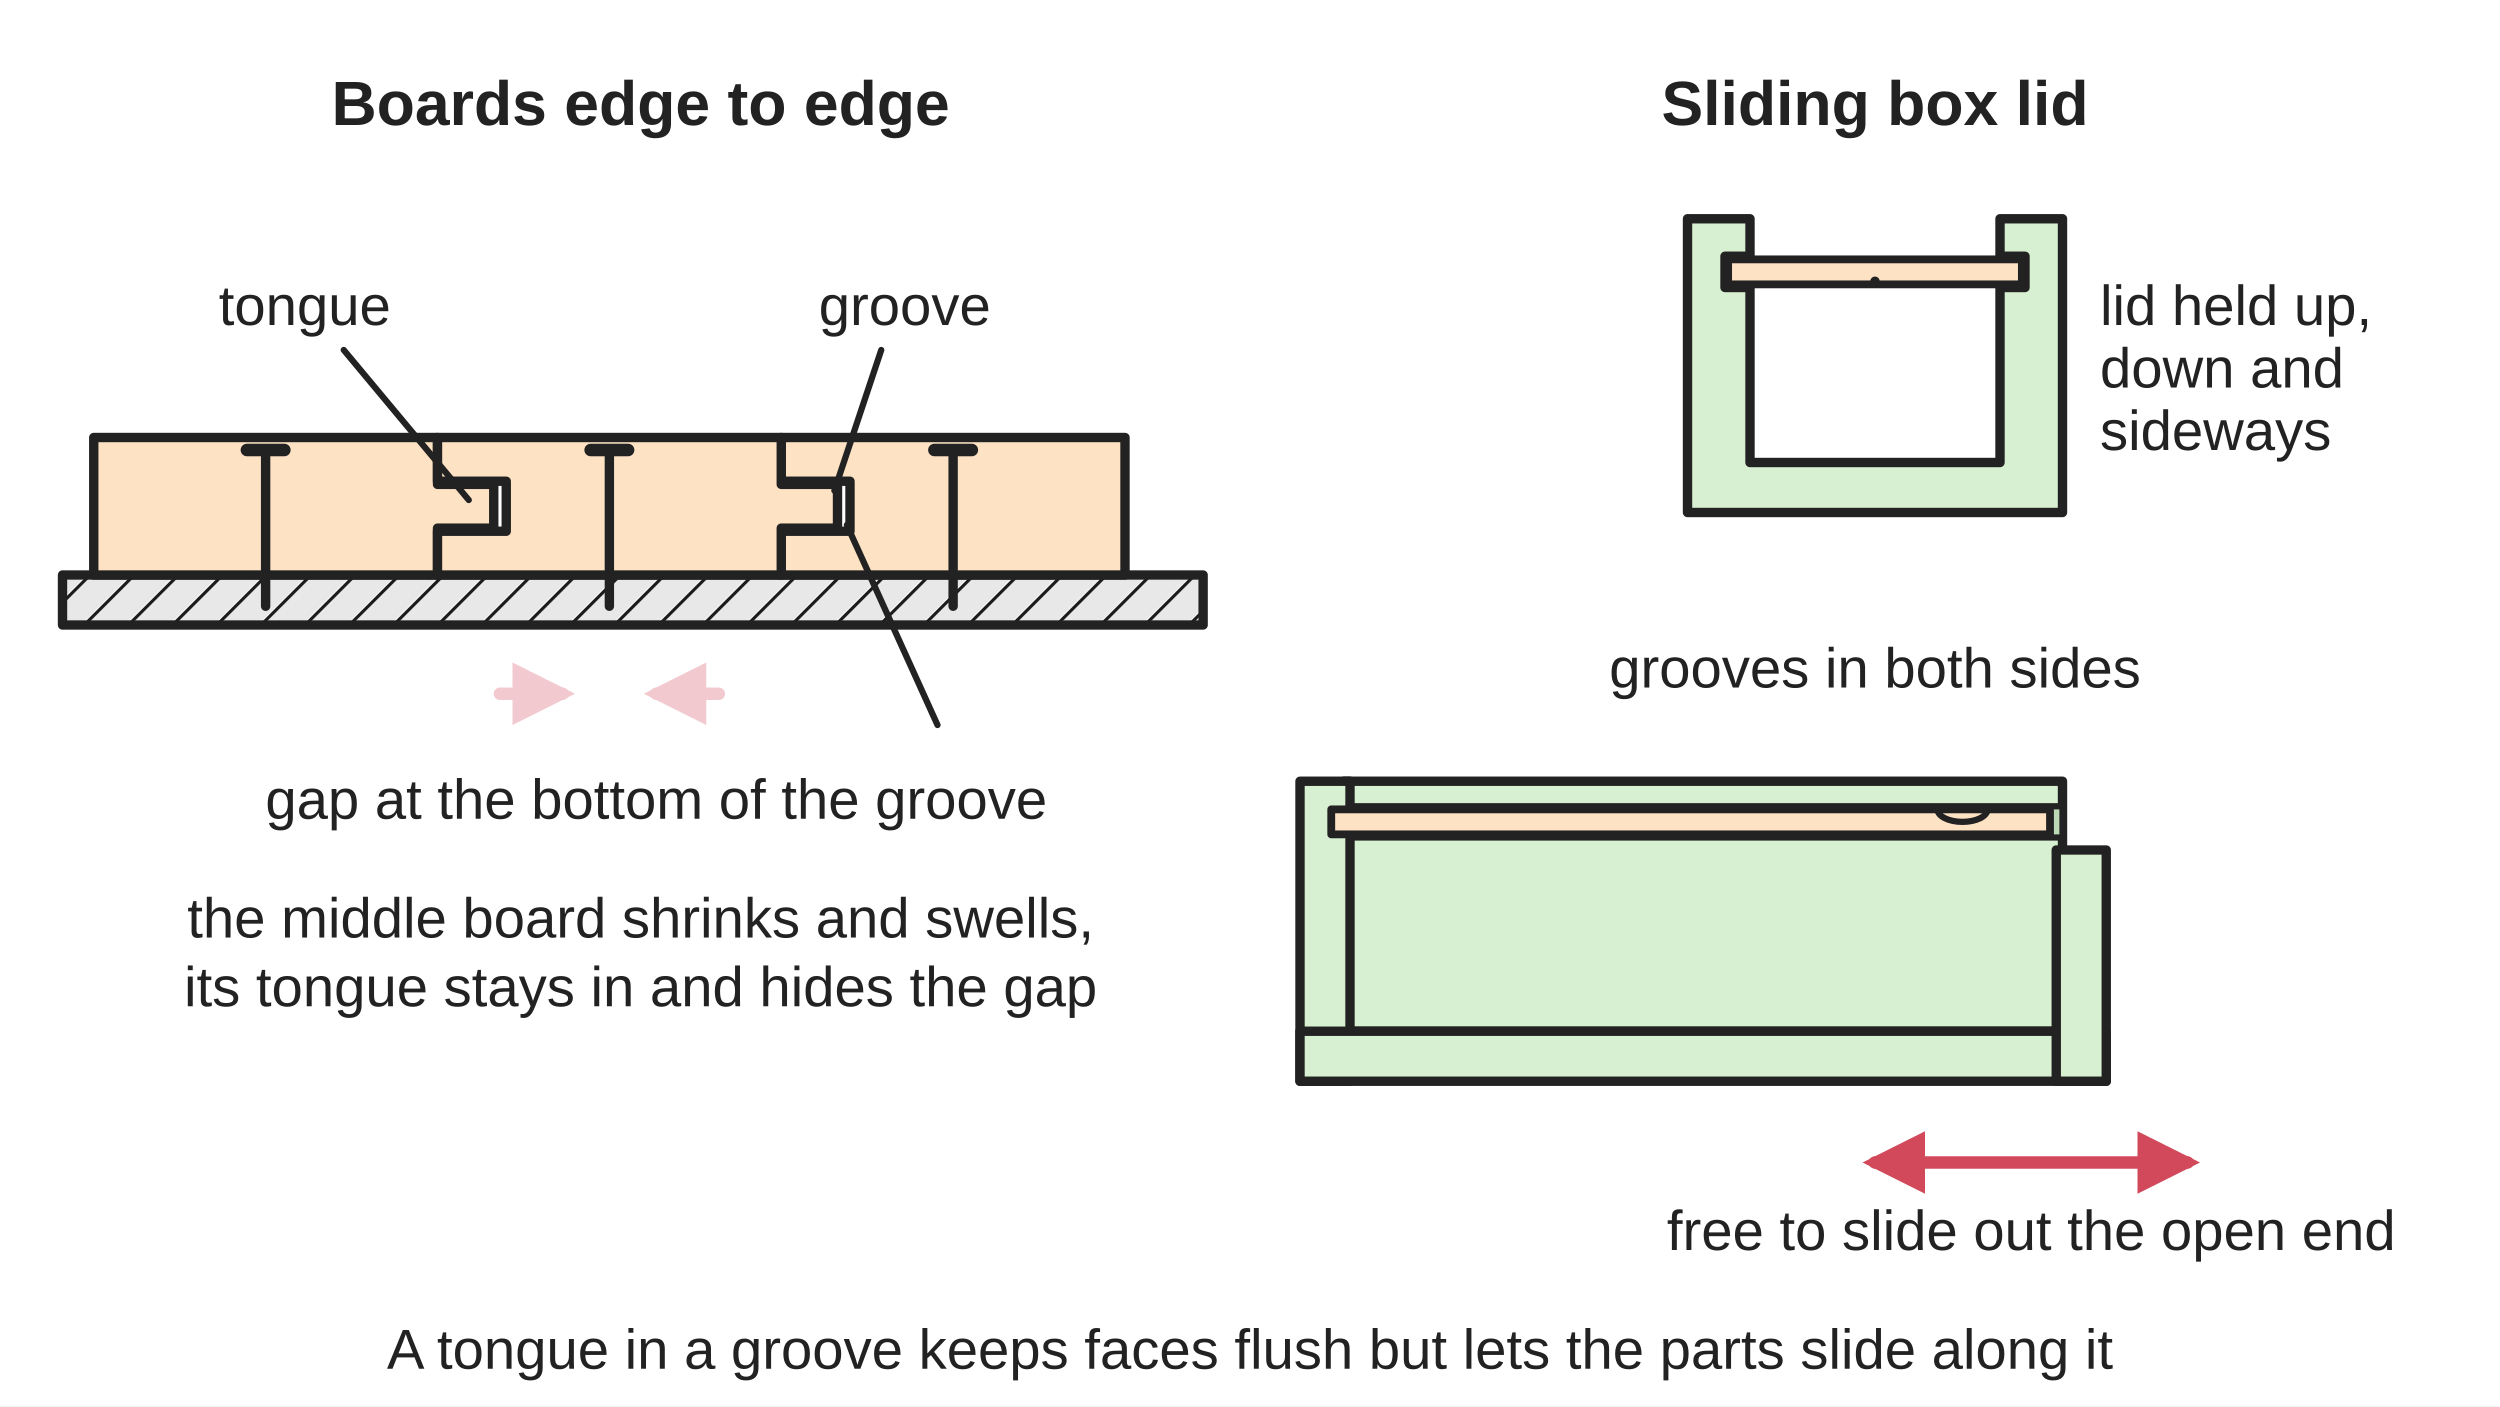
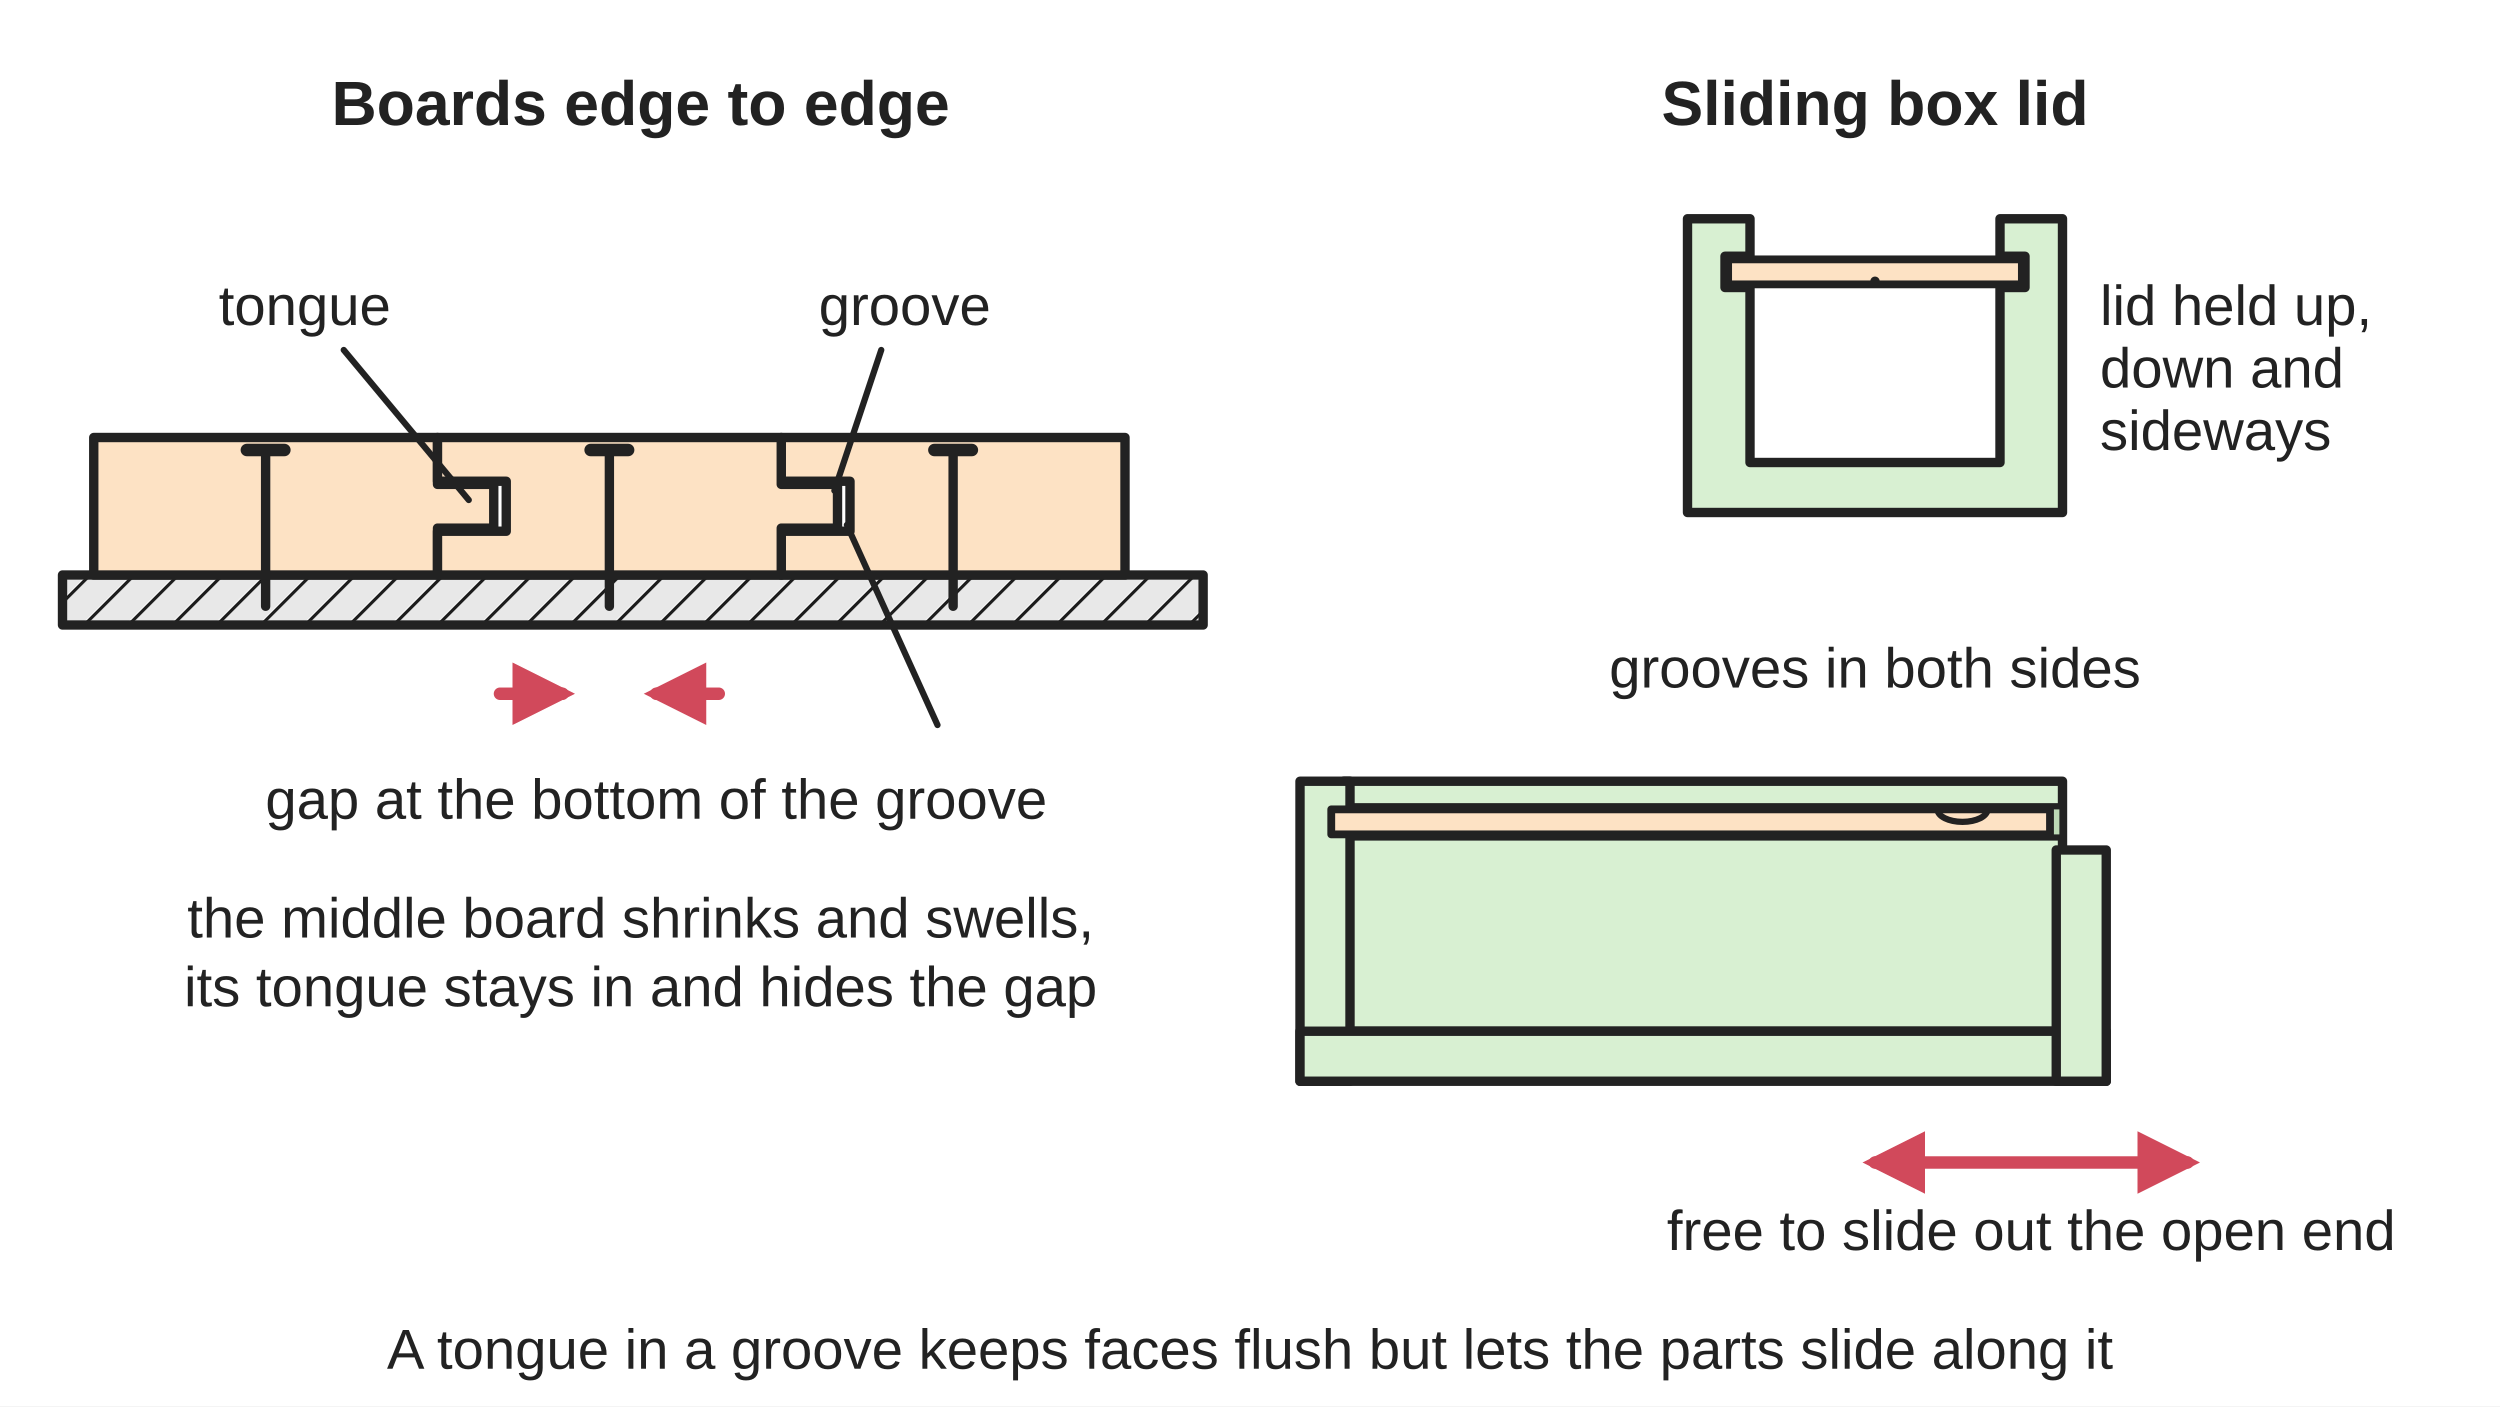
<svg xmlns="http://www.w3.org/2000/svg" viewBox="0 0 800 450" width="800" height="450" role="img">
  <rect width="800" height="450" fill="#ffffff" />
  <defs>
    <marker id="ah" viewBox="0 0 10 10" refX="8" refY="5" markerWidth="5" markerHeight="5" orient="auto-start-reverse">
      <path d="M0,0 L10,5 L0,10 z" fill="#d1495b" />
    </marker>
    <pattern id="hatch" width="10" height="10" patternUnits="userSpaceOnUse" patternTransform="rotate(45)">
      <rect width="10" height="10" fill="#e8e8e8" />
      <line x1="0" y1="0" x2="0" y2="10" stroke="#222" stroke-width="2" />
    </pattern>
    <clipPath id="box">
      <rect x="0" y="0" width="800" height="450" />
    </clipPath>
  </defs>
  <g stroke="#222" stroke-width="3" stroke-linejoin="round" stroke-linecap="round">
    <rect x="20" y="184" width="365" height="16" fill="url(#hatch)" />
    <polygon points="30,140 140,140 140,155 158,155 158,169 140,169 140,184 30,184" fill="#fde2c4" />
    <polygon points="250,140 360,140 360,184 250,184 250,170 272,170 272,154 250,154" fill="#fde2c4" />
    <polygon points="140,140 250,140 250,155 268,155 268,169 250,169 250,184 140,184 140,170 162,170 162,154 140,154" fill="#fde2c4" />
    <line x1="85" y1="146" x2="85" y2="194" stroke-width="3" />
    <line x1="79" y1="144" x2="91" y2="144" stroke-width="4" />
    <line x1="195" y1="146" x2="195" y2="194" stroke-width="3" />
    <line x1="189" y1="144" x2="201" y2="144" stroke-width="4" />
    <line x1="305" y1="146" x2="305" y2="194" stroke-width="3" />
    <line x1="299" y1="144" x2="311" y2="144" stroke-width="4" />
    <g stroke-width="2">
      <line x1="110" y1="112" x2="150" y2="160" />
      <line x1="282" y1="112" x2="267" y2="157" />
      <line x1="300" y1="232" x2="271" y2="168" />
    </g>
-     <g stroke="#d1495b" stroke-width="4" marker-end="url(#ah)" opacity="0.3">
+     <g stroke="#d1495b" stroke-width="4" marker-end="url(#ah)">
      <line x1="160" y1="222" x2="180" y2="222" />
      <line x1="230" y1="222" x2="210" y2="222" />
    </g>
    <path d="M540,70 L560,70 L560,82 L552,82 L552,92 L560,92 L560,148 L640,148 L640,92 L648,92 L648,82 L640,82 L640,70 L660,70 L660,164 L540,164 Z" fill="#d8f0d2" />
    <rect x="553" y="83" width="94" height="8" fill="#fde2c4" stroke-width="2.5" />
    <rect x="430" y="250" width="230" height="80" fill="#d8f0d2" />
    <rect x="430" y="258" width="230" height="10" fill="#bcd9b5" stroke-width="2" />
    <rect x="416" y="250" width="16" height="96" fill="#d8f0d2" />
    <rect x="416" y="330" width="258" height="16" fill="#d8f0d2" />
    <rect x="658" y="272" width="16" height="74" fill="#d8f0d2" />
    <g>
      <rect x="426" y="259" width="230" height="8" fill="#fde2c4" stroke-width="2.5" />
      <path d="M620,259 a8,4 0 0 0 16,0" fill="none" stroke-width="2" />
    </g>
    <line x1="600" y1="372" x2="700" y2="372" stroke="#d1495b" stroke-width="4" marker-start="url(#ah)" marker-end="url(#ah)" />
    <line x1="600" y1="90" x2="600" y2="90" />
  </g>
  <g font-family="Arial, Helvetica, sans-serif" fill="#222" font-size="18">
    <g font-size="20" font-weight="bold" text-anchor="middle">
      <text x="205" y="40">Boards edge to edge</text>
      <text x="600" y="40">Sliding box lid</text>
    </g>
    <text x="70" y="104">tongue</text>
    <text x="262" y="104">groove</text>
    <text x="210" y="262" text-anchor="middle">gap at the bottom of the groove</text>
    <text x="205" y="300" text-anchor="middle">the middle board shrinks and swells,</text>
    <text x="205" y="322" text-anchor="middle">its tongue stays in and hides the gap</text>
    <text x="672" y="104">lid held up,</text>
    <text x="672" y="124">down and</text>
    <text x="672" y="144">sideways</text>
    <text x="600" y="220" text-anchor="middle">grooves in both sides</text>
    <text x="650" y="400" text-anchor="middle">free to slide out the open end</text>
    <text x="400" y="438" text-anchor="middle">A tongue in a groove keeps faces flush but lets the parts slide along it</text>
  </g>
</svg>
